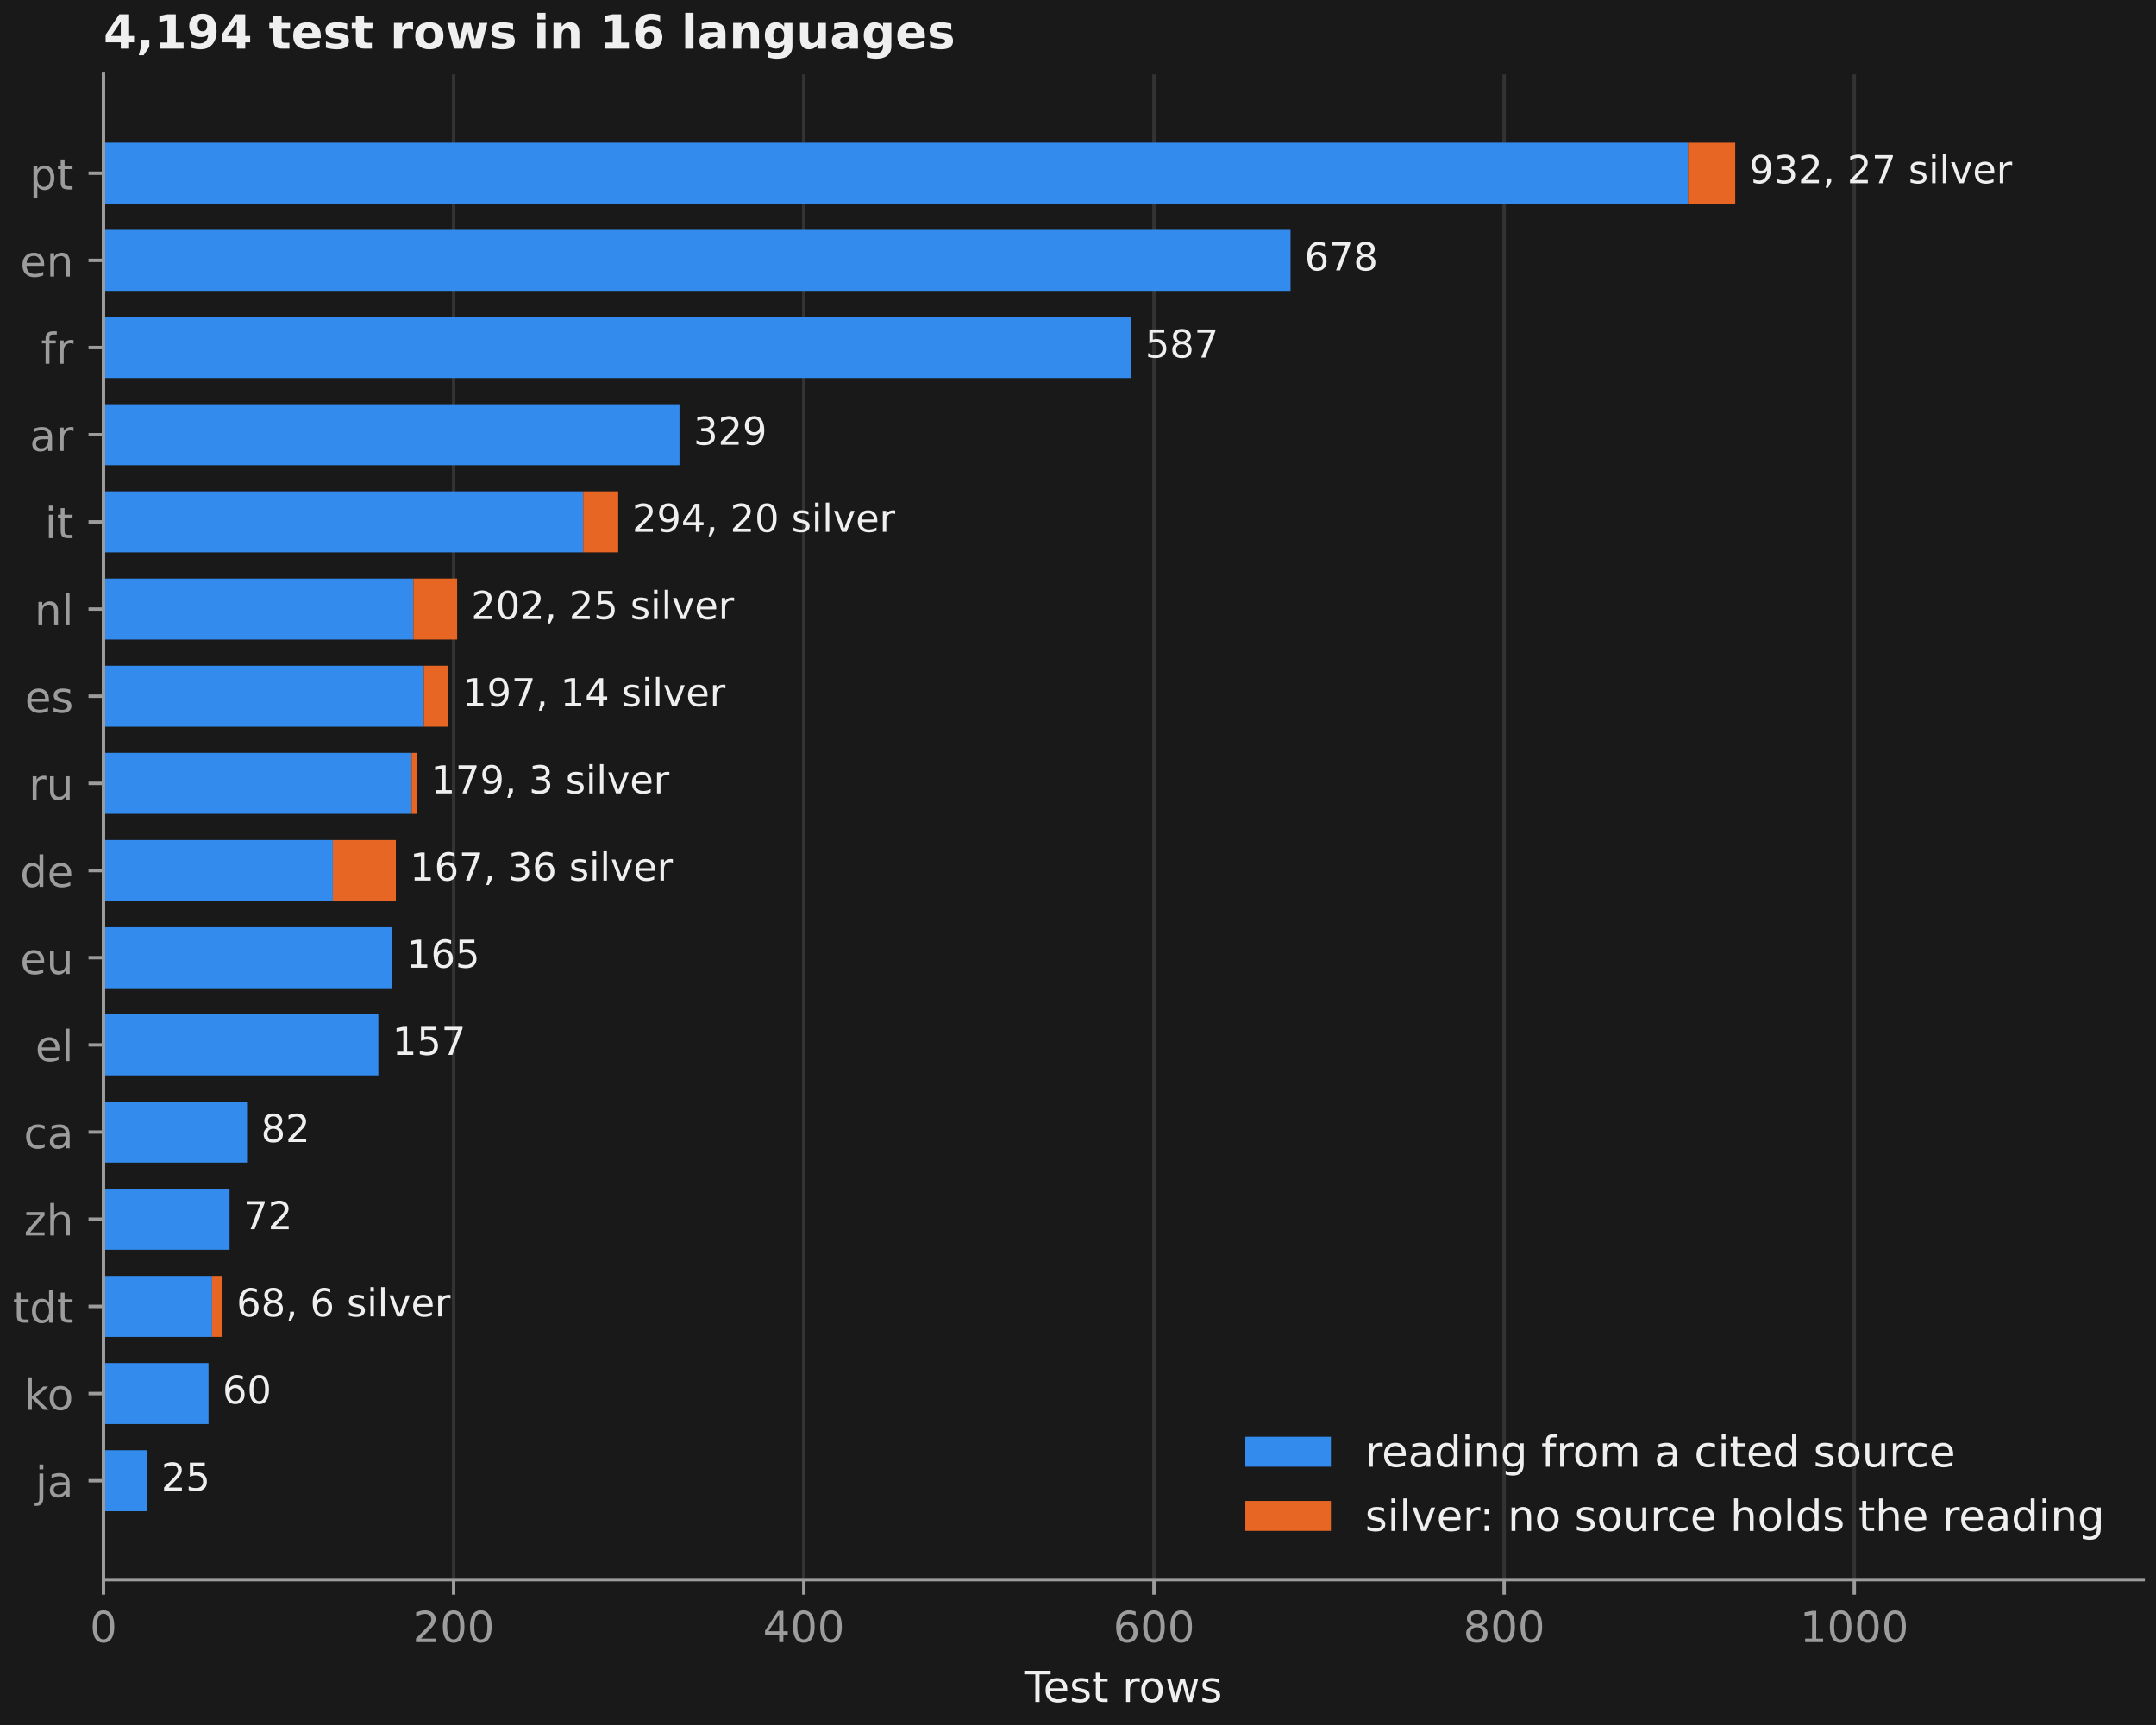
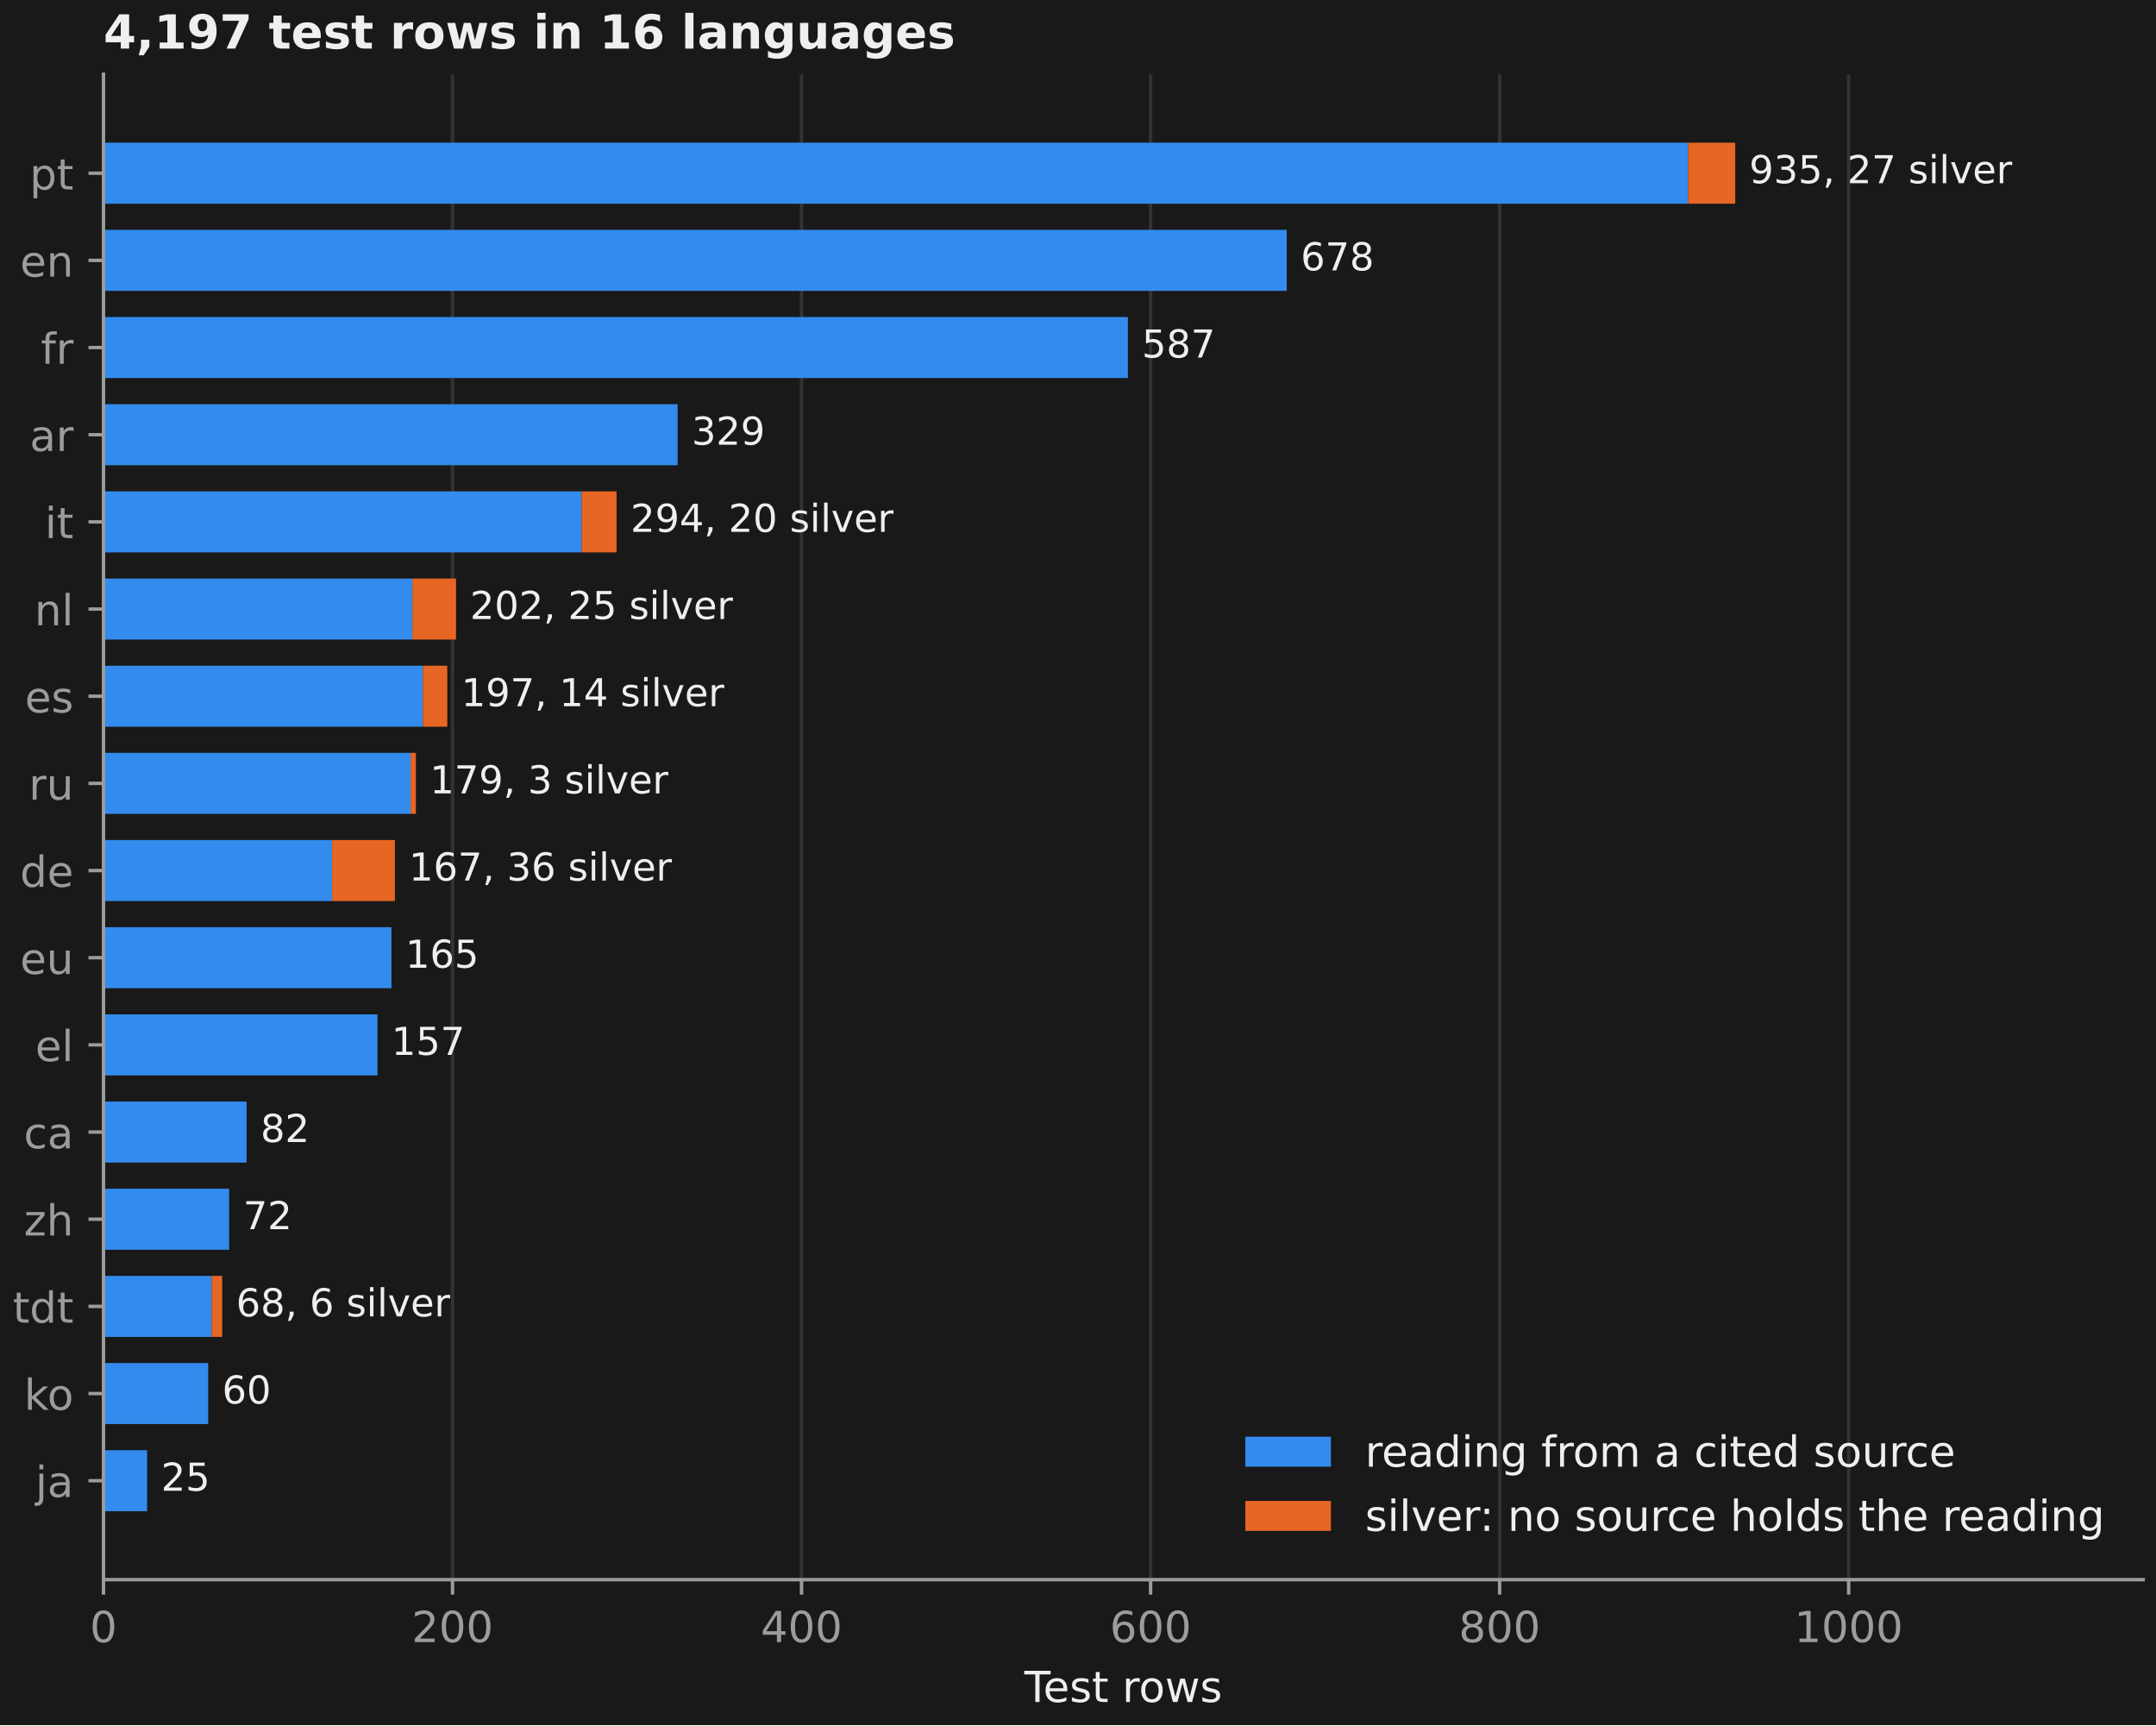
<svg xmlns="http://www.w3.org/2000/svg" xmlns:xlink="http://www.w3.org/1999/xlink" width="504pt" height="403.2pt" viewBox="0 0 504 403.2" version="1.1">
  <defs>
    <style type="text/css">*{stroke-linejoin: round; stroke-linecap: butt}</style>
  </defs>
  <g id="figure_1">
    <g id="patch_1">
      <path d="M 0 403.2  L 504 403.2  L 504 0  L 0 0  z " style="fill: #191919" />
    </g>
    <g id="axes_1">
      <g id="patch_2">
        <path d="M 24.189 369.2  L 501 369.2  L 501 17.359  L 24.189 17.359  z " style="fill: #191919" />
      </g>
      <g id="matplotlib.axis_1">
        <g id="xtick_1">
          <g id="line2d_1">
            <path d="M 24.189 369.2  L 24.189 17.359  " clip-path="url(#pc257450eb6)" style="fill: none; stroke: #333333; stroke-width: 0.8; stroke-linecap: square" />
          </g>
          <g id="line2d_2">
            <defs>
              <path id="mc3cc2e16f8" d="M 0 0  L 0 3.5  " style="stroke: #9c9c9c; stroke-width: 0.8" />
            </defs>
            <g>
              <use xlink:href="#mc3cc2e16f8" x="24.189" y="369.2" style="fill: #9c9c9c; stroke: #9c9c9c; stroke-width: 0.8" />
            </g>
          </g>
          <g id="text_1">
            <text style="font-size: 10px; font-family: 'DejaVu Sans', 'Bitstream Vera Sans', 'Computer Modern Sans Serif', 'Lucida Grande', 'Verdana', 'Geneva', 'Lucid', 'Arial', 'Helvetica', 'Avant Garde', sans-serif; text-anchor: middle; fill: #9c9c9c" x="24.189" y="383.797" transform="rotate(-0 24.1893 383.7974)">0</text>
          </g>
        </g>
        <g id="xtick_2">
          <g id="line2d_3">
-             <path d="M 106.045 369.2  L 106.045 17.359  " clip-path="url(#pc257450eb6)" style="fill: none; stroke: #333333; stroke-width: 0.8; stroke-linecap: square" />
+             <path d="M 105.783 369.2  L 105.783 17.359  " clip-path="url(#pc257450eb6)" style="fill: none; stroke: #333333; stroke-width: 0.8; stroke-linecap: square" />
          </g>
          <g id="line2d_4">
            <g>
-               <use xlink:href="#mc3cc2e16f8" x="106.045" y="369.2" style="fill: #9c9c9c; stroke: #9c9c9c; stroke-width: 0.8" />
+               <use xlink:href="#mc3cc2e16f8" x="105.783" y="369.2" style="fill: #9c9c9c; stroke: #9c9c9c; stroke-width: 0.8" />
            </g>
          </g>
          <g id="text_2">
-             <text style="font-size: 10px; font-family: 'DejaVu Sans', 'Bitstream Vera Sans', 'Computer Modern Sans Serif', 'Lucida Grande', 'Verdana', 'Geneva', 'Lucid', 'Arial', 'Helvetica', 'Avant Garde', sans-serif; text-anchor: middle; fill: #9c9c9c" x="106.045" y="383.797" transform="rotate(-0 106.0452 383.7974)">200</text>
+             <text style="font-size: 10px; font-family: 'DejaVu Sans', 'Bitstream Vera Sans', 'Computer Modern Sans Serif', 'Lucida Grande', 'Verdana', 'Geneva', 'Lucid', 'Arial', 'Helvetica', 'Avant Garde', sans-serif; text-anchor: middle; fill: #9c9c9c" x="105.783" y="383.797" transform="rotate(-0 105.7825 383.7974)">200</text>
          </g>
        </g>
        <g id="xtick_3">
          <g id="line2d_5">
-             <path d="M 187.901 369.2  L 187.901 17.359  " clip-path="url(#pc257450eb6)" style="fill: none; stroke: #333333; stroke-width: 0.8; stroke-linecap: square" />
+             <path d="M 187.376 369.2  L 187.376 17.359  " clip-path="url(#pc257450eb6)" style="fill: none; stroke: #333333; stroke-width: 0.8; stroke-linecap: square" />
          </g>
          <g id="line2d_6">
            <g>
-               <use xlink:href="#mc3cc2e16f8" x="187.901" y="369.2" style="fill: #9c9c9c; stroke: #9c9c9c; stroke-width: 0.8" />
+               <use xlink:href="#mc3cc2e16f8" x="187.376" y="369.2" style="fill: #9c9c9c; stroke: #9c9c9c; stroke-width: 0.8" />
            </g>
          </g>
          <g id="text_3">
-             <text style="font-size: 10px; font-family: 'DejaVu Sans', 'Bitstream Vera Sans', 'Computer Modern Sans Serif', 'Lucida Grande', 'Verdana', 'Geneva', 'Lucid', 'Arial', 'Helvetica', 'Avant Garde', sans-serif; text-anchor: middle; fill: #9c9c9c" x="187.901" y="383.797" transform="rotate(-0 187.901 383.7974)">400</text>
+             <text style="font-size: 10px; font-family: 'DejaVu Sans', 'Bitstream Vera Sans', 'Computer Modern Sans Serif', 'Lucida Grande', 'Verdana', 'Geneva', 'Lucid', 'Arial', 'Helvetica', 'Avant Garde', sans-serif; text-anchor: middle; fill: #9c9c9c" x="187.376" y="383.797" transform="rotate(-0 187.3758 383.7974)">400</text>
          </g>
        </g>
        <g id="xtick_4">
          <g id="line2d_7">
-             <path d="M 269.757 369.2  L 269.757 17.359  " clip-path="url(#pc257450eb6)" style="fill: none; stroke: #333333; stroke-width: 0.8; stroke-linecap: square" />
+             <path d="M 268.969 369.2  L 268.969 17.359  " clip-path="url(#pc257450eb6)" style="fill: none; stroke: #333333; stroke-width: 0.8; stroke-linecap: square" />
          </g>
          <g id="line2d_8">
            <g>
-               <use xlink:href="#mc3cc2e16f8" x="269.757" y="369.2" style="fill: #9c9c9c; stroke: #9c9c9c; stroke-width: 0.8" />
+               <use xlink:href="#mc3cc2e16f8" x="268.969" y="369.2" style="fill: #9c9c9c; stroke: #9c9c9c; stroke-width: 0.8" />
            </g>
          </g>
          <g id="text_4">
-             <text style="font-size: 10px; font-family: 'DejaVu Sans', 'Bitstream Vera Sans', 'Computer Modern Sans Serif', 'Lucida Grande', 'Verdana', 'Geneva', 'Lucid', 'Arial', 'Helvetica', 'Avant Garde', sans-serif; text-anchor: middle; fill: #9c9c9c" x="269.757" y="383.797" transform="rotate(-0 269.7569 383.7974)">600</text>
+             <text style="font-size: 10px; font-family: 'DejaVu Sans', 'Bitstream Vera Sans', 'Computer Modern Sans Serif', 'Lucida Grande', 'Verdana', 'Geneva', 'Lucid', 'Arial', 'Helvetica', 'Avant Garde', sans-serif; text-anchor: middle; fill: #9c9c9c" x="268.969" y="383.797" transform="rotate(-0 268.969 383.7974)">600</text>
          </g>
        </g>
        <g id="xtick_5">
          <g id="line2d_9">
-             <path d="M 351.613 369.2  L 351.613 17.359  " clip-path="url(#pc257450eb6)" style="fill: none; stroke: #333333; stroke-width: 0.8; stroke-linecap: square" />
+             <path d="M 350.562 369.2  L 350.562 17.359  " clip-path="url(#pc257450eb6)" style="fill: none; stroke: #333333; stroke-width: 0.8; stroke-linecap: square" />
          </g>
          <g id="line2d_10">
            <g>
-               <use xlink:href="#mc3cc2e16f8" x="351.613" y="369.2" style="fill: #9c9c9c; stroke: #9c9c9c; stroke-width: 0.8" />
+               <use xlink:href="#mc3cc2e16f8" x="350.562" y="369.2" style="fill: #9c9c9c; stroke: #9c9c9c; stroke-width: 0.8" />
            </g>
          </g>
          <g id="text_5">
-             <text style="font-size: 10px; font-family: 'DejaVu Sans', 'Bitstream Vera Sans', 'Computer Modern Sans Serif', 'Lucida Grande', 'Verdana', 'Geneva', 'Lucid', 'Arial', 'Helvetica', 'Avant Garde', sans-serif; text-anchor: middle; fill: #9c9c9c" x="351.613" y="383.797" transform="rotate(-0 351.6128 383.7974)">800</text>
+             <text style="font-size: 10px; font-family: 'DejaVu Sans', 'Bitstream Vera Sans', 'Computer Modern Sans Serif', 'Lucida Grande', 'Verdana', 'Geneva', 'Lucid', 'Arial', 'Helvetica', 'Avant Garde', sans-serif; text-anchor: middle; fill: #9c9c9c" x="350.562" y="383.797" transform="rotate(-0 350.5622 383.7974)">800</text>
          </g>
        </g>
        <g id="xtick_6">
          <g id="line2d_11">
-             <path d="M 433.469 369.2  L 433.469 17.359  " clip-path="url(#pc257450eb6)" style="fill: none; stroke: #333333; stroke-width: 0.8; stroke-linecap: square" />
+             <path d="M 432.155 369.2  L 432.155 17.359  " clip-path="url(#pc257450eb6)" style="fill: none; stroke: #333333; stroke-width: 0.8; stroke-linecap: square" />
          </g>
          <g id="line2d_12">
            <g>
-               <use xlink:href="#mc3cc2e16f8" x="433.469" y="369.2" style="fill: #9c9c9c; stroke: #9c9c9c; stroke-width: 0.8" />
+               <use xlink:href="#mc3cc2e16f8" x="432.155" y="369.2" style="fill: #9c9c9c; stroke: #9c9c9c; stroke-width: 0.8" />
            </g>
          </g>
          <g id="text_6">
-             <text style="font-size: 10px; font-family: 'DejaVu Sans', 'Bitstream Vera Sans', 'Computer Modern Sans Serif', 'Lucida Grande', 'Verdana', 'Geneva', 'Lucid', 'Arial', 'Helvetica', 'Avant Garde', sans-serif; text-anchor: middle; fill: #9c9c9c" x="433.469" y="383.797" transform="rotate(-0 433.4687 383.7974)">1000</text>
+             <text style="font-size: 10px; font-family: 'DejaVu Sans', 'Bitstream Vera Sans', 'Computer Modern Sans Serif', 'Lucida Grande', 'Verdana', 'Geneva', 'Lucid', 'Arial', 'Helvetica', 'Avant Garde', sans-serif; text-anchor: middle; fill: #9c9c9c" x="432.155" y="383.797" transform="rotate(-0 432.1555 383.7974)">1000</text>
          </g>
        </g>
        <g id="text_7">
          <text style="font-size: 10px; font-family: 'DejaVu Sans', 'Bitstream Vera Sans', 'Computer Modern Sans Serif', 'Lucida Grande', 'Verdana', 'Geneva', 'Lucid', 'Arial', 'Helvetica', 'Avant Garde', sans-serif; text-anchor: middle; fill: #efefef" x="262.595" y="397.797" transform="rotate(-0 262.5945 397.7974)">Test rows</text>
        </g>
      </g>
      <g id="matplotlib.axis_2">
        <g id="ytick_1">
          <g id="line2d_13">
            <defs>
              <path id="m61c7a5ba7b" d="M 0 0  L -3.5 0  " style="stroke: #9c9c9c; stroke-width: 0.8" />
            </defs>
            <g>
              <use xlink:href="#m61c7a5ba7b" x="24.189" y="346.076" style="fill: #9c9c9c; stroke: #9c9c9c; stroke-width: 0.8" />
            </g>
          </g>
          <g id="text_8">
            <text style="font-size: 10px; font-family: 'DejaVu Sans', 'Bitstream Vera Sans', 'Computer Modern Sans Serif', 'Lucida Grande', 'Verdana', 'Geneva', 'Lucid', 'Arial', 'Helvetica', 'Avant Garde', sans-serif; text-anchor: end; fill: #9c9c9c" x="17.189" y="349.876" transform="rotate(-0 17.1893 349.8757)">ja</text>
          </g>
        </g>
        <g id="ytick_2">
          <g id="line2d_14">
            <g>
              <use xlink:href="#m61c7a5ba7b" x="24.189" y="325.703" style="fill: #9c9c9c; stroke: #9c9c9c; stroke-width: 0.8" />
            </g>
          </g>
          <g id="text_9">
            <text style="font-size: 10px; font-family: 'DejaVu Sans', 'Bitstream Vera Sans', 'Computer Modern Sans Serif', 'Lucida Grande', 'Verdana', 'Geneva', 'Lucid', 'Arial', 'Helvetica', 'Avant Garde', sans-serif; text-anchor: end; fill: #9c9c9c" x="17.189" y="329.503" transform="rotate(-0 17.1893 329.5027)">ko</text>
          </g>
        </g>
        <g id="ytick_3">
          <g id="line2d_15">
            <g>
              <use xlink:href="#m61c7a5ba7b" x="24.189" y="305.33" style="fill: #9c9c9c; stroke: #9c9c9c; stroke-width: 0.8" />
            </g>
          </g>
          <g id="text_10">
            <text style="font-size: 10px; font-family: 'DejaVu Sans', 'Bitstream Vera Sans', 'Computer Modern Sans Serif', 'Lucida Grande', 'Verdana', 'Geneva', 'Lucid', 'Arial', 'Helvetica', 'Avant Garde', sans-serif; text-anchor: end; fill: #9c9c9c" x="17.189" y="309.13" transform="rotate(-0 17.1893 309.1297)">tdt</text>
          </g>
        </g>
        <g id="ytick_4">
          <g id="line2d_16">
            <g>
              <use xlink:href="#m61c7a5ba7b" x="24.189" y="284.958" style="fill: #9c9c9c; stroke: #9c9c9c; stroke-width: 0.8" />
            </g>
          </g>
          <g id="text_11">
            <text style="font-size: 10px; font-family: 'DejaVu Sans', 'Bitstream Vera Sans', 'Computer Modern Sans Serif', 'Lucida Grande', 'Verdana', 'Geneva', 'Lucid', 'Arial', 'Helvetica', 'Avant Garde', sans-serif; text-anchor: end; fill: #9c9c9c" x="17.189" y="288.757" transform="rotate(-0 17.1893 288.7567)">zh</text>
          </g>
        </g>
        <g id="ytick_5">
          <g id="line2d_17">
            <g>
              <use xlink:href="#m61c7a5ba7b" x="24.189" y="264.585" style="fill: #9c9c9c; stroke: #9c9c9c; stroke-width: 0.8" />
            </g>
          </g>
          <g id="text_12">
            <text style="font-size: 10px; font-family: 'DejaVu Sans', 'Bitstream Vera Sans', 'Computer Modern Sans Serif', 'Lucida Grande', 'Verdana', 'Geneva', 'Lucid', 'Arial', 'Helvetica', 'Avant Garde', sans-serif; text-anchor: end; fill: #9c9c9c" x="17.189" y="268.383" transform="rotate(-0 17.1893 268.3834)">ca</text>
          </g>
        </g>
        <g id="ytick_6">
          <g id="line2d_18">
            <g>
              <use xlink:href="#m61c7a5ba7b" x="24.189" y="244.212" style="fill: #9c9c9c; stroke: #9c9c9c; stroke-width: 0.8" />
            </g>
          </g>
          <g id="text_13">
            <text style="font-size: 10px; font-family: 'DejaVu Sans', 'Bitstream Vera Sans', 'Computer Modern Sans Serif', 'Lucida Grande', 'Verdana', 'Geneva', 'Lucid', 'Arial', 'Helvetica', 'Avant Garde', sans-serif; text-anchor: end; fill: #9c9c9c" x="17.189" y="248.011" transform="rotate(-0 17.1893 248.0108)">el</text>
          </g>
        </g>
        <g id="ytick_7">
          <g id="line2d_19">
            <g>
              <use xlink:href="#m61c7a5ba7b" x="24.189" y="223.839" style="fill: #9c9c9c; stroke: #9c9c9c; stroke-width: 0.8" />
            </g>
          </g>
          <g id="text_14">
            <text style="font-size: 10px; font-family: 'DejaVu Sans', 'Bitstream Vera Sans', 'Computer Modern Sans Serif', 'Lucida Grande', 'Verdana', 'Geneva', 'Lucid', 'Arial', 'Helvetica', 'Avant Garde', sans-serif; text-anchor: end; fill: #9c9c9c" x="17.189" y="227.637" transform="rotate(-0 17.1893 227.6374)">eu</text>
          </g>
        </g>
        <g id="ytick_8">
          <g id="line2d_20">
            <g>
              <use xlink:href="#m61c7a5ba7b" x="24.189" y="203.466" style="fill: #9c9c9c; stroke: #9c9c9c; stroke-width: 0.8" />
            </g>
          </g>
          <g id="text_15">
            <text style="font-size: 10px; font-family: 'DejaVu Sans', 'Bitstream Vera Sans', 'Computer Modern Sans Serif', 'Lucida Grande', 'Verdana', 'Geneva', 'Lucid', 'Arial', 'Helvetica', 'Avant Garde', sans-serif; text-anchor: end; fill: #9c9c9c" x="17.189" y="207.265" transform="rotate(-0 17.1893 207.2648)">de</text>
          </g>
        </g>
        <g id="ytick_9">
          <g id="line2d_21">
            <g>
              <use xlink:href="#m61c7a5ba7b" x="24.189" y="183.093" style="fill: #9c9c9c; stroke: #9c9c9c; stroke-width: 0.8" />
            </g>
          </g>
          <g id="text_16">
            <text style="font-size: 10px; font-family: 'DejaVu Sans', 'Bitstream Vera Sans', 'Computer Modern Sans Serif', 'Lucida Grande', 'Verdana', 'Geneva', 'Lucid', 'Arial', 'Helvetica', 'Avant Garde', sans-serif; text-anchor: end; fill: #9c9c9c" x="17.189" y="186.891" transform="rotate(-0 17.1893 186.8915)">ru</text>
          </g>
        </g>
        <g id="ytick_10">
          <g id="line2d_22">
            <g>
              <use xlink:href="#m61c7a5ba7b" x="24.189" y="162.72" style="fill: #9c9c9c; stroke: #9c9c9c; stroke-width: 0.8" />
            </g>
          </g>
          <g id="text_17">
            <text style="font-size: 10px; font-family: 'DejaVu Sans', 'Bitstream Vera Sans', 'Computer Modern Sans Serif', 'Lucida Grande', 'Verdana', 'Geneva', 'Lucid', 'Arial', 'Helvetica', 'Avant Garde', sans-serif; text-anchor: end; fill: #9c9c9c" x="17.189" y="166.519" transform="rotate(-0 17.1893 166.5185)">es</text>
          </g>
        </g>
        <g id="ytick_11">
          <g id="line2d_23">
            <g>
              <use xlink:href="#m61c7a5ba7b" x="24.189" y="142.347" style="fill: #9c9c9c; stroke: #9c9c9c; stroke-width: 0.8" />
            </g>
          </g>
          <g id="text_18">
            <text style="font-size: 10px; font-family: 'DejaVu Sans', 'Bitstream Vera Sans', 'Computer Modern Sans Serif', 'Lucida Grande', 'Verdana', 'Geneva', 'Lucid', 'Arial', 'Helvetica', 'Avant Garde', sans-serif; text-anchor: end; fill: #9c9c9c" x="17.189" y="146.146" transform="rotate(-0 17.1893 146.1459)">nl</text>
          </g>
        </g>
        <g id="ytick_12">
          <g id="line2d_24">
            <g>
              <use xlink:href="#m61c7a5ba7b" x="24.189" y="121.974" style="fill: #9c9c9c; stroke: #9c9c9c; stroke-width: 0.8" />
            </g>
          </g>
          <g id="text_19">
            <text style="font-size: 10px; font-family: 'DejaVu Sans', 'Bitstream Vera Sans', 'Computer Modern Sans Serif', 'Lucida Grande', 'Verdana', 'Geneva', 'Lucid', 'Arial', 'Helvetica', 'Avant Garde', sans-serif; text-anchor: end; fill: #9c9c9c" x="17.189" y="125.773" transform="rotate(-0 17.1893 125.773)">it</text>
          </g>
        </g>
        <g id="ytick_13">
          <g id="line2d_25">
            <g>
              <use xlink:href="#m61c7a5ba7b" x="24.189" y="101.601" style="fill: #9c9c9c; stroke: #9c9c9c; stroke-width: 0.8" />
            </g>
          </g>
          <g id="text_20">
            <text style="font-size: 10px; font-family: 'DejaVu Sans', 'Bitstream Vera Sans', 'Computer Modern Sans Serif', 'Lucida Grande', 'Verdana', 'Geneva', 'Lucid', 'Arial', 'Helvetica', 'Avant Garde', sans-serif; text-anchor: end; fill: #9c9c9c" x="17.189" y="105.4" transform="rotate(-0 17.1893 105.3996)">ar</text>
          </g>
        </g>
        <g id="ytick_14">
          <g id="line2d_26">
            <g>
              <use xlink:href="#m61c7a5ba7b" x="24.189" y="81.228" style="fill: #9c9c9c; stroke: #9c9c9c; stroke-width: 0.8" />
            </g>
          </g>
          <g id="text_21">
            <text style="font-size: 10px; font-family: 'DejaVu Sans', 'Bitstream Vera Sans', 'Computer Modern Sans Serif', 'Lucida Grande', 'Verdana', 'Geneva', 'Lucid', 'Arial', 'Helvetica', 'Avant Garde', sans-serif; text-anchor: end; fill: #9c9c9c" x="17.189" y="85.027" transform="rotate(-0 17.1893 85.02701)">fr</text>
          </g>
        </g>
        <g id="ytick_15">
          <g id="line2d_27">
            <g>
              <use xlink:href="#m61c7a5ba7b" x="24.189" y="60.855" style="fill: #9c9c9c; stroke: #9c9c9c; stroke-width: 0.8" />
            </g>
          </g>
          <g id="text_22">
            <text style="font-size: 10px; font-family: 'DejaVu Sans', 'Bitstream Vera Sans', 'Computer Modern Sans Serif', 'Lucida Grande', 'Verdana', 'Geneva', 'Lucid', 'Arial', 'Helvetica', 'Avant Garde', sans-serif; text-anchor: end; fill: #9c9c9c" x="17.189" y="64.654" transform="rotate(-0 17.1893 64.65365)">en</text>
          </g>
        </g>
        <g id="ytick_16">
          <g id="line2d_28">
            <g>
              <use xlink:href="#m61c7a5ba7b" x="24.189" y="40.482" style="fill: #9c9c9c; stroke: #9c9c9c; stroke-width: 0.8" />
            </g>
          </g>
          <g id="text_23">
            <text style="font-size: 10px; font-family: 'DejaVu Sans', 'Bitstream Vera Sans', 'Computer Modern Sans Serif', 'Lucida Grande', 'Verdana', 'Geneva', 'Lucid', 'Arial', 'Helvetica', 'Avant Garde', sans-serif; text-anchor: end; fill: #9c9c9c" x="17.189" y="44.281" transform="rotate(-0 17.1893 44.28067)">pt</text>
          </g>
        </g>
      </g>
      <g id="patch_3">
-         <path d="M 24.189 353.207  L 34.421 353.207  L 34.421 338.946  L 24.189 338.946  z " clip-path="url(#pc257450eb6)" style="fill: #338ced" />
+         <path d="M 24.189 353.207  L 34.388 353.207  L 34.388 338.946  L 24.189 338.946  z " clip-path="url(#pc257450eb6)" style="fill: #338ced" />
      </g>
      <g id="patch_4">
-         <path d="M 24.189 332.834  L 48.746 332.834  L 48.746 318.573  L 24.189 318.573  z " clip-path="url(#pc257450eb6)" style="fill: #338ced" />
+         <path d="M 24.189 332.834  L 48.667 332.834  L 48.667 318.573  L 24.189 318.573  z " clip-path="url(#pc257450eb6)" style="fill: #338ced" />
      </g>
      <g id="patch_5">
-         <path d="M 24.189 312.461  L 49.565 312.461  L 49.565 298.2  L 24.189 298.2  z " clip-path="url(#pc257450eb6)" style="fill: #338ced" />
+         <path d="M 24.189 312.461  L 49.483 312.461  L 49.483 298.2  L 24.189 298.2  z " clip-path="url(#pc257450eb6)" style="fill: #338ced" />
      </g>
      <g id="patch_6">
-         <path d="M 24.189 292.088  L 53.657 292.088  L 53.657 277.827  L 24.189 277.827  z " clip-path="url(#pc257450eb6)" style="fill: #338ced" />
+         <path d="M 24.189 292.088  L 53.563 292.088  L 53.563 277.827  L 24.189 277.827  z " clip-path="url(#pc257450eb6)" style="fill: #338ced" />
      </g>
      <g id="patch_7">
-         <path d="M 24.189 271.715  L 57.75 271.715  L 57.75 257.454  L 24.189 257.454  z " clip-path="url(#pc257450eb6)" style="fill: #338ced" />
+         <path d="M 24.189 271.715  L 57.643 271.715  L 57.643 257.454  L 24.189 257.454  z " clip-path="url(#pc257450eb6)" style="fill: #338ced" />
      </g>
      <g id="patch_8">
-         <path d="M 24.189 251.342  L 88.446 251.342  L 88.446 237.081  L 24.189 237.081  z " clip-path="url(#pc257450eb6)" style="fill: #338ced" />
+         <path d="M 24.189 251.342  L 88.24 251.342  L 88.24 237.081  L 24.189 237.081  z " clip-path="url(#pc257450eb6)" style="fill: #338ced" />
      </g>
      <g id="patch_9">
-         <path d="M 24.189 230.969  L 91.72 230.969  L 91.72 216.708  L 24.189 216.708  z " clip-path="url(#pc257450eb6)" style="fill: #338ced" />
+         <path d="M 24.189 230.969  L 91.504 230.969  L 91.504 216.708  L 24.189 216.708  z " clip-path="url(#pc257450eb6)" style="fill: #338ced" />
      </g>
      <g id="patch_10">
-         <path d="M 24.189 210.596  L 77.805 210.596  L 77.805 196.335  L 24.189 196.335  z " clip-path="url(#pc257450eb6)" style="fill: #338ced" />
+         <path d="M 24.189 210.596  L 77.633 210.596  L 77.633 196.335  L 24.189 196.335  z " clip-path="url(#pc257450eb6)" style="fill: #338ced" />
      </g>
      <g id="patch_11">
-         <path d="M 24.189 190.223  L 96.222 190.223  L 96.222 175.962  L 24.189 175.962  z " clip-path="url(#pc257450eb6)" style="fill: #338ced" />
+         <path d="M 24.189 190.223  L 95.991 190.223  L 95.991 175.962  L 24.189 175.962  z " clip-path="url(#pc257450eb6)" style="fill: #338ced" />
      </g>
      <g id="patch_12">
-         <path d="M 24.189 169.85  L 99.087 169.85  L 99.087 155.589  L 24.189 155.589  z " clip-path="url(#pc257450eb6)" style="fill: #338ced" />
+         <path d="M 24.189 169.85  L 98.847 169.85  L 98.847 155.589  L 24.189 155.589  z " clip-path="url(#pc257450eb6)" style="fill: #338ced" />
      </g>
      <g id="patch_13">
-         <path d="M 24.189 149.477  L 96.632 149.477  L 96.632 135.216  L 24.189 135.216  z " clip-path="url(#pc257450eb6)" style="fill: #338ced" />
+         <path d="M 24.189 149.477  L 96.399 149.477  L 96.399 135.216  L 24.189 135.216  z " clip-path="url(#pc257450eb6)" style="fill: #338ced" />
      </g>
      <g id="patch_14">
-         <path d="M 24.189 129.104  L 136.332 129.104  L 136.332 114.843  L 24.189 114.843  z " clip-path="url(#pc257450eb6)" style="fill: #338ced" />
+         <path d="M 24.189 129.104  L 135.972 129.104  L 135.972 114.843  L 24.189 114.843  z " clip-path="url(#pc257450eb6)" style="fill: #338ced" />
      </g>
      <g id="patch_15">
-         <path d="M 24.189 108.731  L 158.842 108.731  L 158.842 94.47  L 24.189 94.47  z " clip-path="url(#pc257450eb6)" style="fill: #338ced" />
+         <path d="M 24.189 108.731  L 158.41 108.731  L 158.41 94.47  L 24.189 94.47  z " clip-path="url(#pc257450eb6)" style="fill: #338ced" />
      </g>
      <g id="patch_16">
-         <path d="M 24.189 88.358  L 264.436 88.358  L 264.436 74.097  L 24.189 74.097  z " clip-path="url(#pc257450eb6)" style="fill: #338ced" />
+         <path d="M 24.189 88.358  L 263.665 88.358  L 263.665 74.097  L 24.189 74.097  z " clip-path="url(#pc257450eb6)" style="fill: #338ced" />
      </g>
      <g id="patch_17">
-         <path d="M 24.189 67.985  L 301.681 67.985  L 301.681 53.724  L 24.189 53.724  z " clip-path="url(#pc257450eb6)" style="fill: #338ced" />
+         <path d="M 24.189 67.985  L 300.79 67.985  L 300.79 53.724  L 24.189 53.724  z " clip-path="url(#pc257450eb6)" style="fill: #338ced" />
      </g>
      <g id="patch_18">
-         <path d="M 24.189 47.612  L 394.587 47.612  L 394.587 33.351  L 24.189 33.351  z " clip-path="url(#pc257450eb6)" style="fill: #338ced" />
+         <path d="M 24.189 47.612  L 394.623 47.612  L 394.623 33.351  L 24.189 33.351  z " clip-path="url(#pc257450eb6)" style="fill: #338ced" />
      </g>
      <g id="patch_19">
-         <path d="M 34.421 353.207  L 34.421 353.207  L 34.421 338.946  L 34.421 338.946  z " clip-path="url(#pc257450eb6)" style="fill: #e76624" />
+         <path d="M 34.388 353.207  L 34.388 353.207  L 34.388 338.946  L 34.388 338.946  z " clip-path="url(#pc257450eb6)" style="fill: #e76624" />
      </g>
      <g id="patch_20">
-         <path d="M 48.746 332.834  L 48.746 332.834  L 48.746 318.573  L 48.746 318.573  z " clip-path="url(#pc257450eb6)" style="fill: #e76624" />
+         <path d="M 48.667 332.834  L 48.667 332.834  L 48.667 318.573  L 48.667 318.573  z " clip-path="url(#pc257450eb6)" style="fill: #e76624" />
      </g>
      <g id="patch_21">
-         <path d="M 49.565 312.461  L 52.02 312.461  L 52.02 298.2  L 49.565 298.2  z " clip-path="url(#pc257450eb6)" style="fill: #e76624" />
+         <path d="M 49.483 312.461  L 51.931 312.461  L 51.931 298.2  L 49.483 298.2  z " clip-path="url(#pc257450eb6)" style="fill: #e76624" />
      </g>
      <g id="patch_22">
-         <path d="M 53.657 292.088  L 53.657 292.088  L 53.657 277.827  L 53.657 277.827  z " clip-path="url(#pc257450eb6)" style="fill: #e76624" />
+         <path d="M 53.563 292.088  L 53.563 292.088  L 53.563 277.827  L 53.563 277.827  z " clip-path="url(#pc257450eb6)" style="fill: #e76624" />
      </g>
      <g id="patch_23">
-         <path d="M 57.75 271.715  L 57.75 271.715  L 57.75 257.454  L 57.75 257.454  z " clip-path="url(#pc257450eb6)" style="fill: #e76624" />
+         <path d="M 57.643 271.715  L 57.643 271.715  L 57.643 257.454  L 57.643 257.454  z " clip-path="url(#pc257450eb6)" style="fill: #e76624" />
      </g>
      <g id="patch_24">
-         <path d="M 88.446 251.342  L 88.446 251.342  L 88.446 237.081  L 88.446 237.081  z " clip-path="url(#pc257450eb6)" style="fill: #e76624" />
+         <path d="M 88.24 251.342  L 88.24 251.342  L 88.24 237.081  L 88.24 237.081  z " clip-path="url(#pc257450eb6)" style="fill: #e76624" />
      </g>
      <g id="patch_25">
-         <path d="M 91.72 230.969  L 91.72 230.969  L 91.72 216.708  L 91.72 216.708  z " clip-path="url(#pc257450eb6)" style="fill: #e76624" />
+         <path d="M 91.504 230.969  L 91.504 230.969  L 91.504 216.708  L 91.504 216.708  z " clip-path="url(#pc257450eb6)" style="fill: #e76624" />
      </g>
      <g id="patch_26">
-         <path d="M 77.805 210.596  L 92.539 210.596  L 92.539 196.335  L 77.805 196.335  z " clip-path="url(#pc257450eb6)" style="fill: #e76624" />
+         <path d="M 77.633 210.596  L 92.32 210.596  L 92.32 196.335  L 77.633 196.335  z " clip-path="url(#pc257450eb6)" style="fill: #e76624" />
      </g>
      <g id="patch_27">
-         <path d="M 96.222 190.223  L 97.45 190.223  L 97.45 175.962  L 96.222 175.962  z " clip-path="url(#pc257450eb6)" style="fill: #e76624" />
+         <path d="M 95.991 190.223  L 97.215 190.223  L 97.215 175.962  L 95.991 175.962  z " clip-path="url(#pc257450eb6)" style="fill: #e76624" />
      </g>
      <g id="patch_28">
-         <path d="M 99.087 169.85  L 104.817 169.85  L 104.817 155.589  L 99.087 155.589  z " clip-path="url(#pc257450eb6)" style="fill: #e76624" />
+         <path d="M 98.847 169.85  L 104.559 169.85  L 104.559 155.589  L 98.847 155.589  z " clip-path="url(#pc257450eb6)" style="fill: #e76624" />
      </g>
      <g id="patch_29">
-         <path d="M 96.632 149.477  L 106.864 149.477  L 106.864 135.216  L 96.632 135.216  z " clip-path="url(#pc257450eb6)" style="fill: #e76624" />
+         <path d="M 96.399 149.477  L 106.598 149.477  L 106.598 135.216  L 96.399 135.216  z " clip-path="url(#pc257450eb6)" style="fill: #e76624" />
      </g>
      <g id="patch_30">
-         <path d="M 136.332 129.104  L 144.517 129.104  L 144.517 114.843  L 136.332 114.843  z " clip-path="url(#pc257450eb6)" style="fill: #e76624" />
+         <path d="M 135.972 129.104  L 144.131 129.104  L 144.131 114.843  L 135.972 114.843  z " clip-path="url(#pc257450eb6)" style="fill: #e76624" />
      </g>
      <g id="patch_31">
-         <path d="M 158.842 108.731  L 158.842 108.731  L 158.842 94.47  L 158.842 94.47  z " clip-path="url(#pc257450eb6)" style="fill: #e76624" />
+         <path d="M 158.41 108.731  L 158.41 108.731  L 158.41 94.47  L 158.41 94.47  z " clip-path="url(#pc257450eb6)" style="fill: #e76624" />
      </g>
      <g id="patch_32">
-         <path d="M 264.436 88.358  L 264.436 88.358  L 264.436 74.097  L 264.436 74.097  z " clip-path="url(#pc257450eb6)" style="fill: #e76624" />
+         <path d="M 263.665 88.358  L 263.665 88.358  L 263.665 74.097  L 263.665 74.097  z " clip-path="url(#pc257450eb6)" style="fill: #e76624" />
      </g>
      <g id="patch_33">
-         <path d="M 301.681 67.985  L 301.681 67.985  L 301.681 53.724  L 301.681 53.724  z " clip-path="url(#pc257450eb6)" style="fill: #e76624" />
+         <path d="M 300.79 67.985  L 300.79 67.985  L 300.79 53.724  L 300.79 53.724  z " clip-path="url(#pc257450eb6)" style="fill: #e76624" />
      </g>
      <g id="patch_34">
-         <path d="M 394.587 47.612  L 405.638 47.612  L 405.638 33.351  L 394.587 33.351  z " clip-path="url(#pc257450eb6)" style="fill: #e76624" />
+         <path d="M 394.623 47.612  L 405.638 47.612  L 405.638 33.351  L 394.623 33.351  z " clip-path="url(#pc257450eb6)" style="fill: #e76624" />
      </g>
      <g id="patch_35">
        <path d="M 24.189 369.2  L 24.189 17.359  " style="fill: none; stroke: #9c9c9c; stroke-width: 0.8; stroke-linejoin: miter; stroke-linecap: square" />
      </g>
      <g id="patch_36">
        <path d="M 24.189 369.2  L 501 369.2  " style="fill: none; stroke: #9c9c9c; stroke-width: 0.8; stroke-linejoin: miter; stroke-linecap: square" />
      </g>
      <g id="text_24">
-         <text style="font-size: 9px; font-family: 'DejaVu Sans', 'Bitstream Vera Sans', 'Computer Modern Sans Serif', 'Lucida Grande', 'Verdana', 'Geneva', 'Lucid', 'Arial', 'Helvetica', 'Avant Garde', sans-serif; text-anchor: start; fill: #efefef" x="37.696" y="348.414" transform="rotate(-0 37.69552 348.4143)">25</text>
+         <text style="font-size: 9px; font-family: 'DejaVu Sans', 'Bitstream Vera Sans', 'Computer Modern Sans Serif', 'Lucida Grande', 'Verdana', 'Geneva', 'Lucid', 'Arial', 'Helvetica', 'Avant Garde', sans-serif; text-anchor: start; fill: #efefef" x="37.652" y="348.414" transform="rotate(-0 37.65219 348.4143)">25</text>
      </g>
      <g id="text_25">
-         <text style="font-size: 9px; font-family: 'DejaVu Sans', 'Bitstream Vera Sans', 'Computer Modern Sans Serif', 'Lucida Grande', 'Verdana', 'Geneva', 'Lucid', 'Arial', 'Helvetica', 'Avant Garde', sans-serif; text-anchor: start; fill: #efefef" x="52.02" y="328.041" transform="rotate(-0 52.0203 328.0414)">60</text>
+         <text style="font-size: 9px; font-family: 'DejaVu Sans', 'Bitstream Vera Sans', 'Computer Modern Sans Serif', 'Lucida Grande', 'Verdana', 'Geneva', 'Lucid', 'Arial', 'Helvetica', 'Avant Garde', sans-serif; text-anchor: start; fill: #efefef" x="51.931" y="328.041" transform="rotate(-0 51.931 328.0414)">60</text>
      </g>
      <g id="text_26">
-         <text style="font-size: 9px; font-family: 'DejaVu Sans', 'Bitstream Vera Sans', 'Computer Modern Sans Serif', 'Lucida Grande', 'Verdana', 'Geneva', 'Lucid', 'Arial', 'Helvetica', 'Avant Garde', sans-serif; text-anchor: start; fill: #efefef" x="55.295" y="307.669" transform="rotate(-0 55.29453 307.6687)">68, 6 silver</text>
+         <text style="font-size: 9px; font-family: 'DejaVu Sans', 'Bitstream Vera Sans', 'Computer Modern Sans Serif', 'Lucida Grande', 'Verdana', 'Geneva', 'Lucid', 'Arial', 'Helvetica', 'Avant Garde', sans-serif; text-anchor: start; fill: #efefef" x="55.195" y="307.669" transform="rotate(-0 55.19473 307.6687)">68, 6 silver</text>
      </g>
      <g id="text_27">
-         <text style="font-size: 9px; font-family: 'DejaVu Sans', 'Bitstream Vera Sans', 'Computer Modern Sans Serif', 'Lucida Grande', 'Verdana', 'Geneva', 'Lucid', 'Arial', 'Helvetica', 'Avant Garde', sans-serif; text-anchor: start; fill: #efefef" x="56.932" y="287.295" transform="rotate(-0 56.93165 287.2954)">72</text>
+         <text style="font-size: 9px; font-family: 'DejaVu Sans', 'Bitstream Vera Sans', 'Computer Modern Sans Serif', 'Lucida Grande', 'Verdana', 'Geneva', 'Lucid', 'Arial', 'Helvetica', 'Avant Garde', sans-serif; text-anchor: start; fill: #efefef" x="56.827" y="287.295" transform="rotate(-0 56.8266 287.2954)">72</text>
      </g>
      <g id="text_28">
-         <text style="font-size: 9px; font-family: 'DejaVu Sans', 'Bitstream Vera Sans', 'Computer Modern Sans Serif', 'Lucida Grande', 'Verdana', 'Geneva', 'Lucid', 'Arial', 'Helvetica', 'Avant Garde', sans-serif; text-anchor: start; fill: #efefef" x="61.024" y="266.922" transform="rotate(-0 61.02445 266.9224)">82</text>
+         <text style="font-size: 9px; font-family: 'DejaVu Sans', 'Bitstream Vera Sans', 'Computer Modern Sans Serif', 'Lucida Grande', 'Verdana', 'Geneva', 'Lucid', 'Arial', 'Helvetica', 'Avant Garde', sans-serif; text-anchor: start; fill: #efefef" x="60.906" y="266.922" transform="rotate(-0 60.90626 266.9224)">82</text>
      </g>
      <g id="text_29">
-         <text style="font-size: 9px; font-family: 'DejaVu Sans', 'Bitstream Vera Sans', 'Computer Modern Sans Serif', 'Lucida Grande', 'Verdana', 'Geneva', 'Lucid', 'Arial', 'Helvetica', 'Avant Garde', sans-serif; text-anchor: start; fill: #efefef" x="91.72" y="246.549" transform="rotate(-0 91.7204 246.5495)">157</text>
+         <text style="font-size: 9px; font-family: 'DejaVu Sans', 'Bitstream Vera Sans', 'Computer Modern Sans Serif', 'Lucida Grande', 'Verdana', 'Geneva', 'Lucid', 'Arial', 'Helvetica', 'Avant Garde', sans-serif; text-anchor: start; fill: #efefef" x="91.504" y="246.549" transform="rotate(-0 91.50372 246.5495)">157</text>
      </g>
      <g id="text_30">
-         <text style="font-size: 9px; font-family: 'DejaVu Sans', 'Bitstream Vera Sans', 'Computer Modern Sans Serif', 'Lucida Grande', 'Verdana', 'Geneva', 'Lucid', 'Arial', 'Helvetica', 'Avant Garde', sans-serif; text-anchor: start; fill: #efefef" x="94.995" y="226.176" transform="rotate(-0 94.99463 226.1765)">165</text>
+         <text style="font-size: 9px; font-family: 'DejaVu Sans', 'Bitstream Vera Sans', 'Computer Modern Sans Serif', 'Lucida Grande', 'Verdana', 'Geneva', 'Lucid', 'Arial', 'Helvetica', 'Avant Garde', sans-serif; text-anchor: start; fill: #efefef" x="94.767" y="226.176" transform="rotate(-0 94.76745 226.1765)">165</text>
      </g>
      <g id="text_31">
-         <text style="font-size: 9px; font-family: 'DejaVu Sans', 'Bitstream Vera Sans', 'Computer Modern Sans Serif', 'Lucida Grande', 'Verdana', 'Geneva', 'Lucid', 'Arial', 'Helvetica', 'Avant Garde', sans-serif; text-anchor: start; fill: #efefef" x="95.813" y="205.804" transform="rotate(-0 95.81319 205.8039)">167, 36 silver</text>
+         <text style="font-size: 9px; font-family: 'DejaVu Sans', 'Bitstream Vera Sans', 'Computer Modern Sans Serif', 'Lucida Grande', 'Verdana', 'Geneva', 'Lucid', 'Arial', 'Helvetica', 'Avant Garde', sans-serif; text-anchor: start; fill: #efefef" x="95.583" y="205.804" transform="rotate(-0 95.58338 205.8039)">167, 36 silver</text>
      </g>
      <g id="text_32">
-         <text style="font-size: 9px; font-family: 'DejaVu Sans', 'Bitstream Vera Sans', 'Computer Modern Sans Serif', 'Lucida Grande', 'Verdana', 'Geneva', 'Lucid', 'Arial', 'Helvetica', 'Avant Garde', sans-serif; text-anchor: start; fill: #efefef" x="100.725" y="185.431" transform="rotate(-0 100.7245 185.4309)">179, 3 silver</text>
+         <text style="font-size: 9px; font-family: 'DejaVu Sans', 'Bitstream Vera Sans', 'Computer Modern Sans Serif', 'Lucida Grande', 'Verdana', 'Geneva', 'Lucid', 'Arial', 'Helvetica', 'Avant Garde', sans-serif; text-anchor: start; fill: #efefef" x="100.479" y="185.431" transform="rotate(-0 100.479 185.4309)">179, 3 silver</text>
      </g>
      <g id="text_33">
-         <text style="font-size: 9px; font-family: 'DejaVu Sans', 'Bitstream Vera Sans', 'Computer Modern Sans Serif', 'Lucida Grande', 'Verdana', 'Geneva', 'Lucid', 'Arial', 'Helvetica', 'Avant Garde', sans-serif; text-anchor: start; fill: #efefef" x="108.092" y="165.058" transform="rotate(-0 108.0916 165.0579)">197, 14 silver</text>
+         <text style="font-size: 9px; font-family: 'DejaVu Sans', 'Bitstream Vera Sans', 'Computer Modern Sans Serif', 'Lucida Grande', 'Verdana', 'Geneva', 'Lucid', 'Arial', 'Helvetica', 'Avant Garde', sans-serif; text-anchor: start; fill: #efefef" x="107.822" y="165.058" transform="rotate(-0 107.8224 165.0579)">197, 14 silver</text>
      </g>
      <g id="text_34">
-         <text style="font-size: 9px; font-family: 'DejaVu Sans', 'Bitstream Vera Sans', 'Computer Modern Sans Serif', 'Lucida Grande', 'Verdana', 'Geneva', 'Lucid', 'Arial', 'Helvetica', 'Avant Garde', sans-serif; text-anchor: start; fill: #efefef" x="110.138" y="144.685" transform="rotate(-0 110.138 144.685)">202, 25 silver</text>
+         <text style="font-size: 9px; font-family: 'DejaVu Sans', 'Bitstream Vera Sans', 'Computer Modern Sans Serif', 'Lucida Grande', 'Verdana', 'Geneva', 'Lucid', 'Arial', 'Helvetica', 'Avant Garde', sans-serif; text-anchor: start; fill: #efefef" x="109.862" y="144.685" transform="rotate(-0 109.8622 144.685)">202, 25 silver</text>
      </g>
      <g id="text_35">
-         <text style="font-size: 9px; font-family: 'DejaVu Sans', 'Bitstream Vera Sans', 'Computer Modern Sans Serif', 'Lucida Grande', 'Verdana', 'Geneva', 'Lucid', 'Arial', 'Helvetica', 'Avant Garde', sans-serif; text-anchor: start; fill: #efefef" x="147.792" y="124.312" transform="rotate(-0 147.7917 124.312)">294, 20 silver</text>
+         <text style="font-size: 9px; font-family: 'DejaVu Sans', 'Bitstream Vera Sans', 'Computer Modern Sans Serif', 'Lucida Grande', 'Verdana', 'Geneva', 'Lucid', 'Arial', 'Helvetica', 'Avant Garde', sans-serif; text-anchor: start; fill: #efefef" x="147.395" y="124.312" transform="rotate(-0 147.3951 124.312)">294, 20 silver</text>
      </g>
      <g id="text_36">
-         <text style="font-size: 9px; font-family: 'DejaVu Sans', 'Bitstream Vera Sans', 'Computer Modern Sans Serif', 'Lucida Grande', 'Verdana', 'Geneva', 'Lucid', 'Arial', 'Helvetica', 'Avant Garde', sans-serif; text-anchor: start; fill: #efefef" x="162.116" y="103.939" transform="rotate(-0 162.1164 103.9387)">329</text>
+         <text style="font-size: 9px; font-family: 'DejaVu Sans', 'Bitstream Vera Sans', 'Computer Modern Sans Serif', 'Lucida Grande', 'Verdana', 'Geneva', 'Lucid', 'Arial', 'Helvetica', 'Avant Garde', sans-serif; text-anchor: start; fill: #efefef" x="161.674" y="103.939" transform="rotate(-0 161.6739 103.9387)">329</text>
      </g>
      <g id="text_37">
-         <text style="font-size: 9px; font-family: 'DejaVu Sans', 'Bitstream Vera Sans', 'Computer Modern Sans Serif', 'Lucida Grande', 'Verdana', 'Geneva', 'Lucid', 'Arial', 'Helvetica', 'Avant Garde', sans-serif; text-anchor: start; fill: #efefef" x="267.711" y="83.566" transform="rotate(-0 267.7105 83.56568)">587</text>
+         <text style="font-size: 9px; font-family: 'DejaVu Sans', 'Bitstream Vera Sans', 'Computer Modern Sans Serif', 'Lucida Grande', 'Verdana', 'Geneva', 'Lucid', 'Arial', 'Helvetica', 'Avant Garde', sans-serif; text-anchor: start; fill: #efefef" x="266.929" y="83.566" transform="rotate(-0 266.9292 83.56568)">587</text>
      </g>
      <g id="text_38">
-         <text style="font-size: 9px; font-family: 'DejaVu Sans', 'Bitstream Vera Sans', 'Computer Modern Sans Serif', 'Lucida Grande', 'Verdana', 'Geneva', 'Lucid', 'Arial', 'Helvetica', 'Avant Garde', sans-serif; text-anchor: start; fill: #efefef" x="304.955" y="63.193" transform="rotate(-0 304.9549 63.19271)">678</text>
+         <text style="font-size: 9px; font-family: 'DejaVu Sans', 'Bitstream Vera Sans', 'Computer Modern Sans Serif', 'Lucida Grande', 'Verdana', 'Geneva', 'Lucid', 'Arial', 'Helvetica', 'Avant Garde', sans-serif; text-anchor: start; fill: #efefef" x="304.054" y="63.193" transform="rotate(-0 304.0541 63.19271)">678</text>
      </g>
      <g id="text_39">
-         <text style="font-size: 9px; font-family: 'DejaVu Sans', 'Bitstream Vera Sans', 'Computer Modern Sans Serif', 'Lucida Grande', 'Verdana', 'Geneva', 'Lucid', 'Arial', 'Helvetica', 'Avant Garde', sans-serif; text-anchor: start; fill: #efefef" x="408.912" y="42.82" transform="rotate(-0 408.9119 42.82009)">932, 27 silver</text>
+         <text style="font-size: 9px; font-family: 'DejaVu Sans', 'Bitstream Vera Sans', 'Computer Modern Sans Serif', 'Lucida Grande', 'Verdana', 'Geneva', 'Lucid', 'Arial', 'Helvetica', 'Avant Garde', sans-serif; text-anchor: start; fill: #efefef" x="408.901" y="42.82" transform="rotate(-0 408.9014 42.82009)">935, 27 silver</text>
      </g>
      <g id="text_40">
-         <text style="font-weight: 700; font-size: 11px; font-family: 'DejaVu Sans', 'Bitstream Vera Sans', 'Computer Modern Sans Serif', 'Lucida Grande', 'Verdana', 'Geneva', 'Lucid', 'Arial', 'Helvetica', 'Avant Garde', sans-serif; text-anchor: start; fill: #efefef" x="24.189" y="11.359" transform="rotate(-0 24.1893 11.35852)">4,194 test rows in 16 languages</text>
+         <text style="font-weight: 700; font-size: 11px; font-family: 'DejaVu Sans', 'Bitstream Vera Sans', 'Computer Modern Sans Serif', 'Lucida Grande', 'Verdana', 'Geneva', 'Lucid', 'Arial', 'Helvetica', 'Avant Garde', sans-serif; text-anchor: start; fill: #efefef" x="24.189" y="11.359" transform="rotate(-0 24.1893 11.35852)">4,197 test rows in 16 languages</text>
      </g>
      <g id="legend_1">
        <g id="patch_37">
          <path d="M 291.115 342.797  L 311.115 342.797  L 311.115 335.797  L 291.115 335.797  z " style="fill: #338ced" />
        </g>
        <g id="text_41">
          <text style="font-size: 10px; font-family: 'DejaVu Sans', 'Bitstream Vera Sans', 'Computer Modern Sans Serif', 'Lucida Grande', 'Verdana', 'Geneva', 'Lucid', 'Arial', 'Helvetica', 'Avant Garde', sans-serif; text-anchor: start; fill: #efefef" x="319.115" y="342.797" transform="rotate(-0 319.1154 342.7966)">reading from a cited source</text>
        </g>
        <g id="patch_38">
          <path d="M 291.115 357.797  L 311.115 357.797  L 311.115 350.797  L 291.115 350.797  z " style="fill: #e76624" />
        </g>
        <g id="text_42">
          <text style="font-size: 10px; font-family: 'DejaVu Sans', 'Bitstream Vera Sans', 'Computer Modern Sans Serif', 'Lucida Grande', 'Verdana', 'Geneva', 'Lucid', 'Arial', 'Helvetica', 'Avant Garde', sans-serif; text-anchor: start; fill: #efefef" x="319.115" y="357.797" transform="rotate(-0 319.1154 357.7974)">silver: no source holds the reading</text>
        </g>
      </g>
    </g>
  </g>
  <defs>
    <clipPath id="pc257450eb6">
      <rect x="24.189" y="17.359" width="476.81" height="351.841" />
    </clipPath>
  </defs>
</svg>
